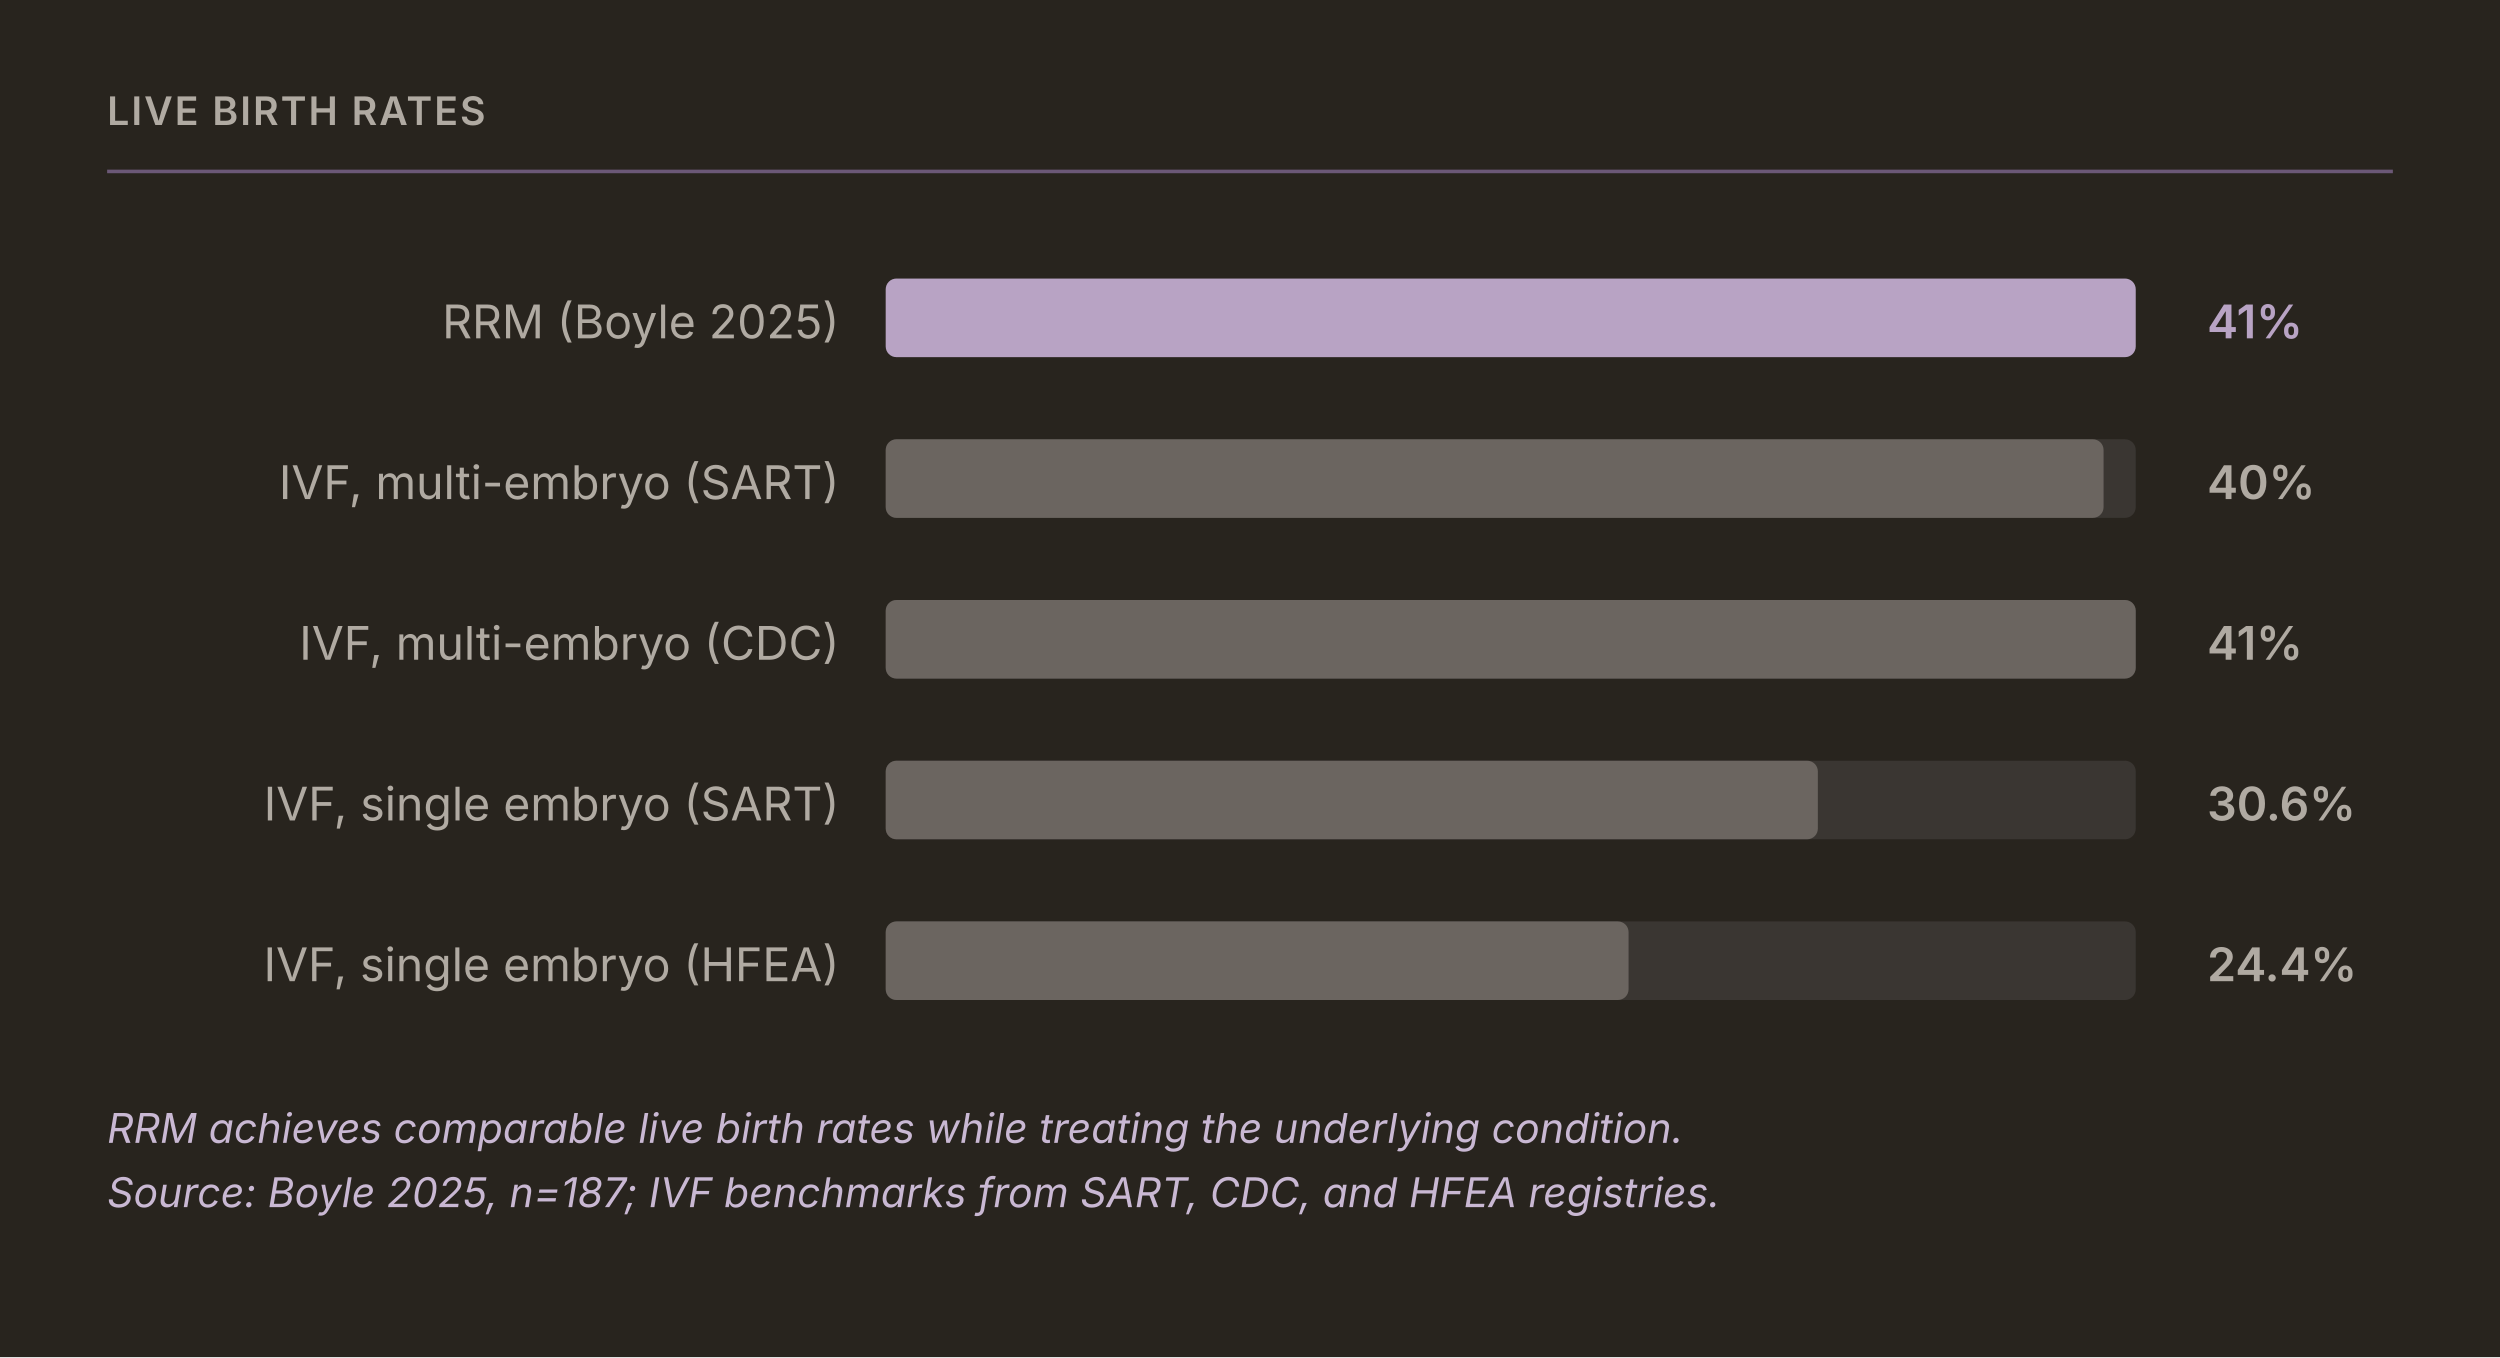
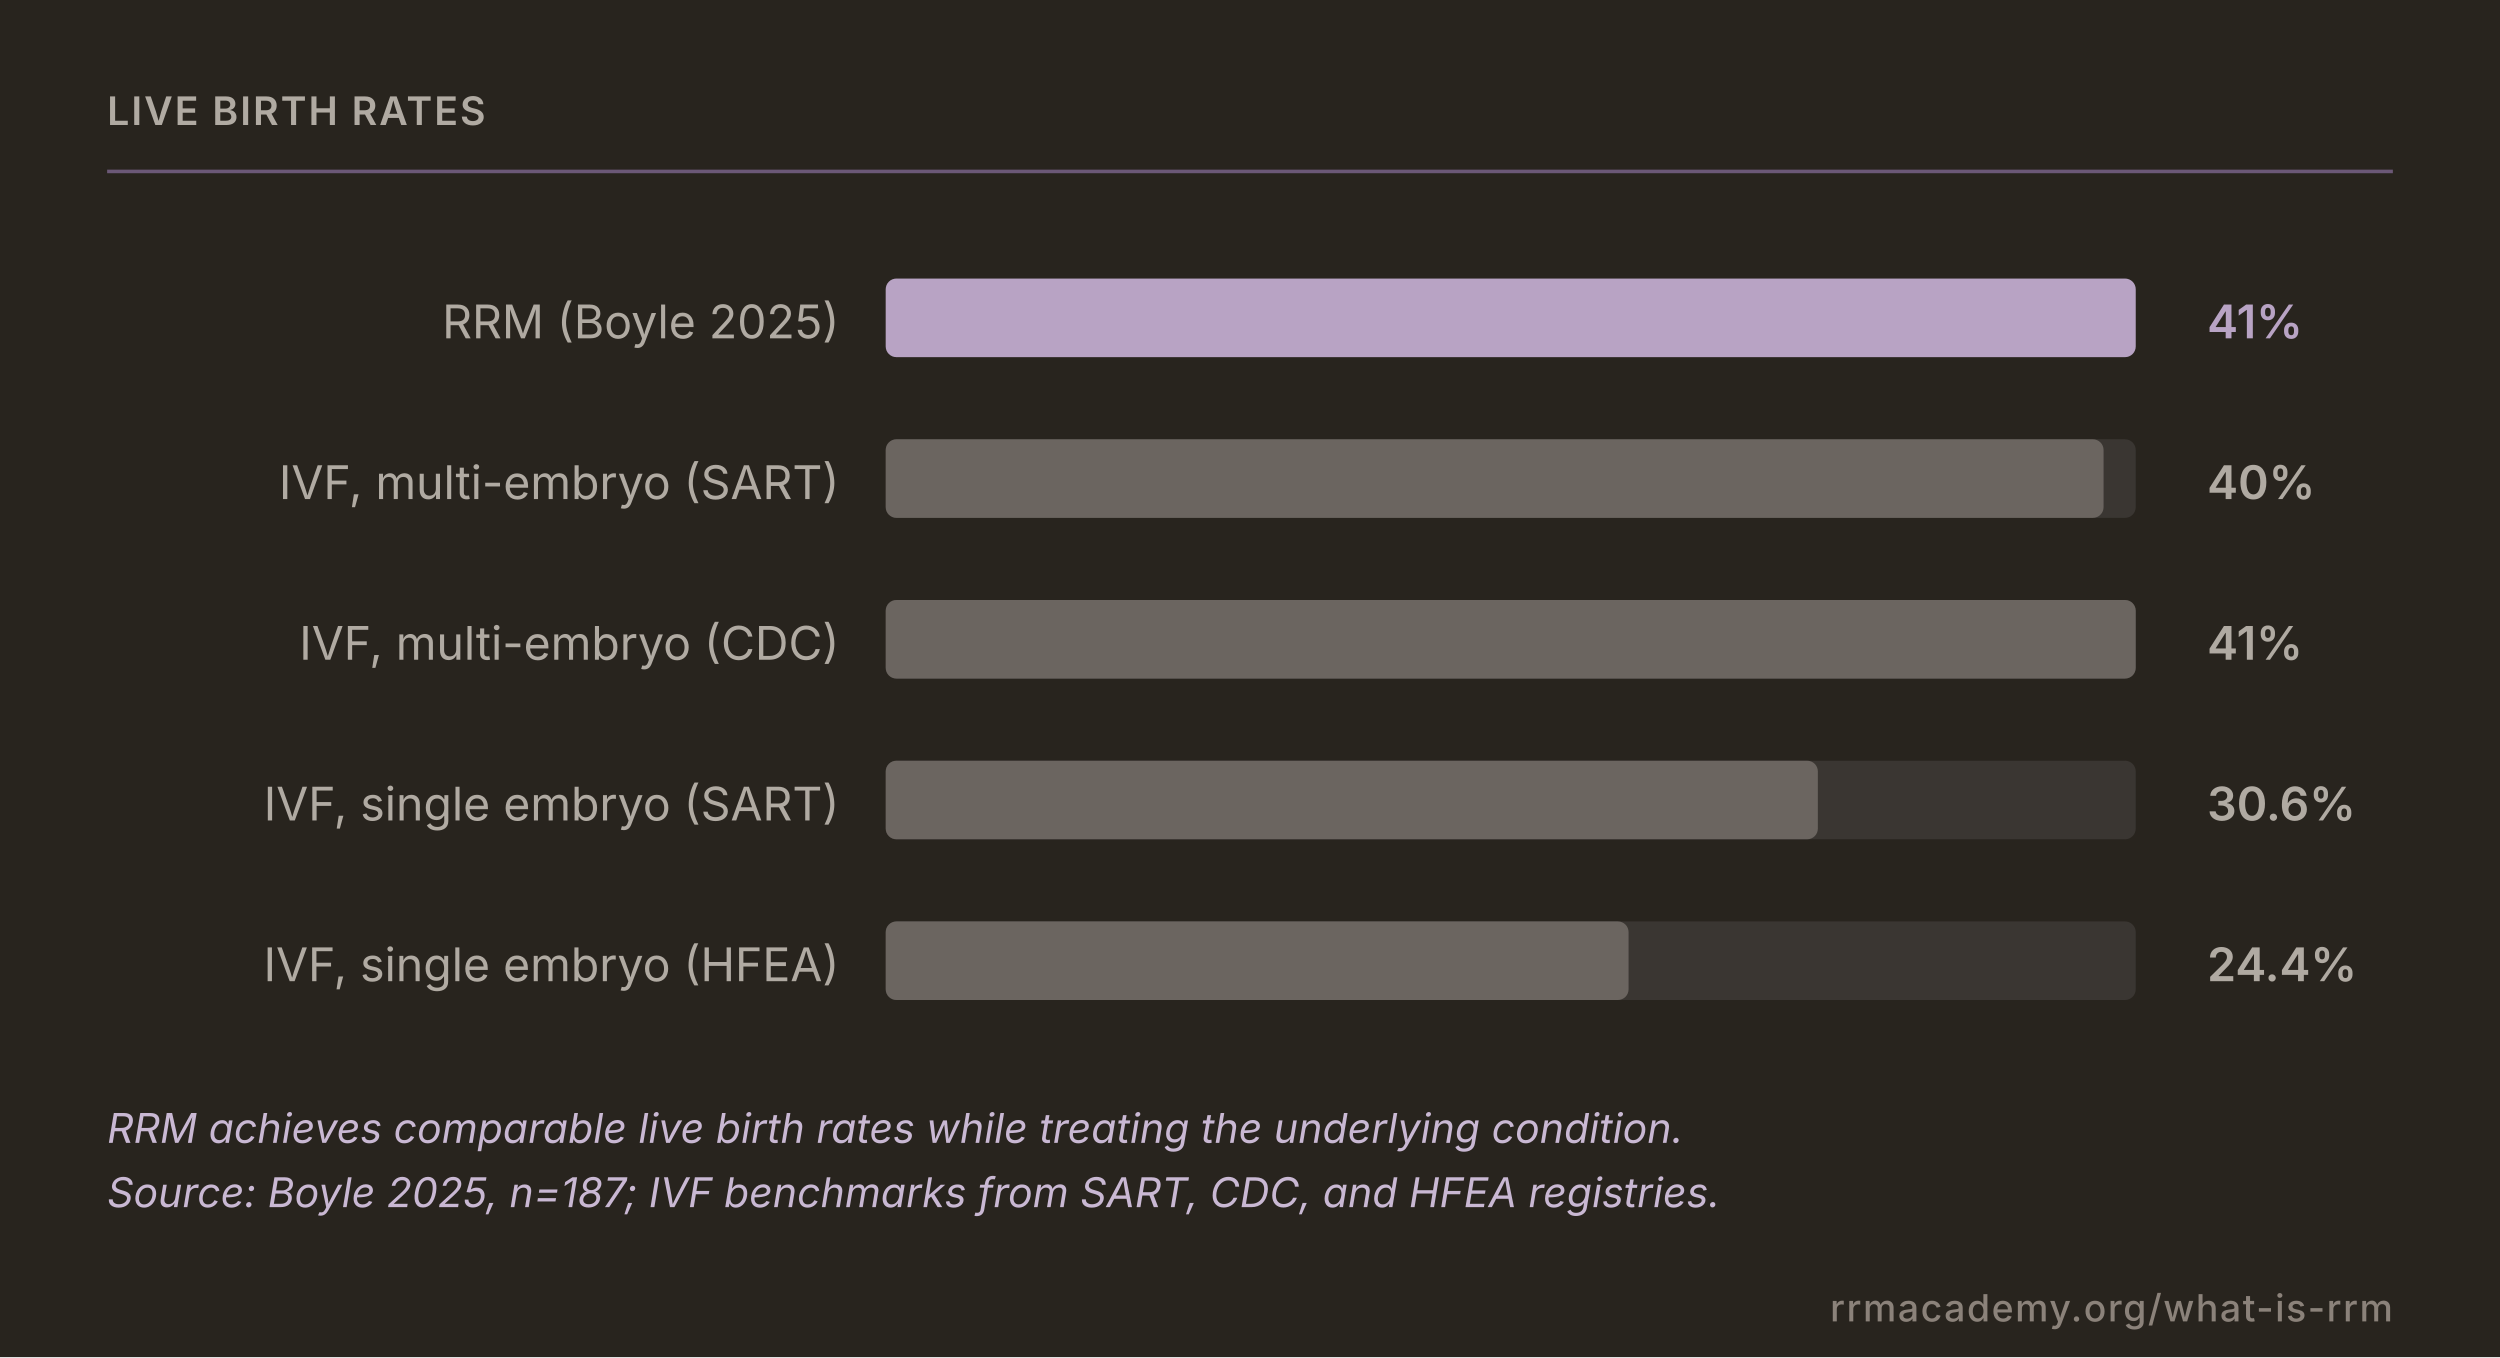
<svg xmlns="http://www.w3.org/2000/svg" viewBox="0 0 700 380" role="img" aria-label="Live birth rates comparing restorative reproductive medicine and IVF benchmarks">
  <style>
    .heading { font-family: 'Inter', sans-serif; font-size: 11px; font-weight: 600; fill: #b0aaa2; letter-spacing: 0.05em; }
    .divider { stroke: #6b5877; stroke-width: 1; }
    .label { font-family: 'Inter', sans-serif; font-size: 13px; font-weight: 400; fill: #b0aaa2; text-anchor: end; dominant-baseline: central; }
    .track { fill: #3a3632; }
    .bar-rrm { fill: #b8a3c4; }
    .bar-ivf { fill: #6b6560; }
    .value { font-family: 'Inter', sans-serif; font-size: 13px; font-weight: 600; dominant-baseline: central; }
    .value-rrm { fill: #b8a3c4; }
    .value-ivf { fill: #b0aaa2; }
    .caption { font-family: 'Inter', sans-serif; font-size: 11.5px; font-style: italic; fill: #c9b8d3; }
+     .attribution { font-family: 'Inter', sans-serif; font-size: 10.5px; font-weight: 500; fill: #8b827a; letter-spacing: 0.04em; text-anchor: end; }
  </style>
  <rect width="700" height="380" fill="#28241e" />
  <text x="30" y="35" class="heading">LIVE BIRTH RATES</text>
  <line x1="30" y1="48" x2="670" y2="48" class="divider" />
  <text x="235" y="90" class="label">RRM (Boyle 2025)</text>
  <rect x="248" y="78" width="350" height="22" rx="3" class="track" />
  <rect x="248" y="78" width="350" height="22" rx="3" class="bar-rrm" />
  <text x="618" y="90" class="value value-rrm">41%</text>
  <text x="235" y="135" class="label">IVF, multi-embryo (SART)</text>
  <rect x="248" y="123" width="350" height="22" rx="3" class="track" />
  <rect x="248" y="123" width="341" height="22" rx="3" class="bar-ivf" />
  <text x="618" y="135" class="value value-ivf">40%</text>
  <text x="235" y="180" class="label">IVF, multi-embryo (CDC)</text>
  <rect x="248" y="168" width="350" height="22" rx="3" class="track" />
  <rect x="248" y="168" width="350" height="22" rx="3" class="bar-ivf" />
  <text x="618" y="180" class="value value-ivf">41%</text>
  <text x="235" y="225" class="label">IVF, single embryo (SART)</text>
  <rect x="248" y="213" width="350" height="22" rx="3" class="track" />
  <rect x="248" y="213" width="261" height="22" rx="3" class="bar-ivf" />
  <text x="618" y="225" class="value value-ivf">30.6%</text>
  <text x="235" y="270" class="label">IVF, single embryo (HFEA)</text>
  <rect x="248" y="258" width="350" height="22" rx="3" class="track" />
  <rect x="248" y="258" width="208" height="22" rx="3" class="bar-ivf" />
  <text x="618" y="270" class="value value-ivf">24.4%</text>
  <text x="30" y="320" class="caption">RRM achieves comparable live birth rates while treating the underlying condition.</text>
  <text x="30" y="338" class="caption">Source: Boyle 2025, n=187; IVF benchmarks from SART, CDC, and HFEA registries.</text>
+   <text x="670" y="370" class="attribution">rrmacademy.org/what-is-rrm</text>
</svg>
